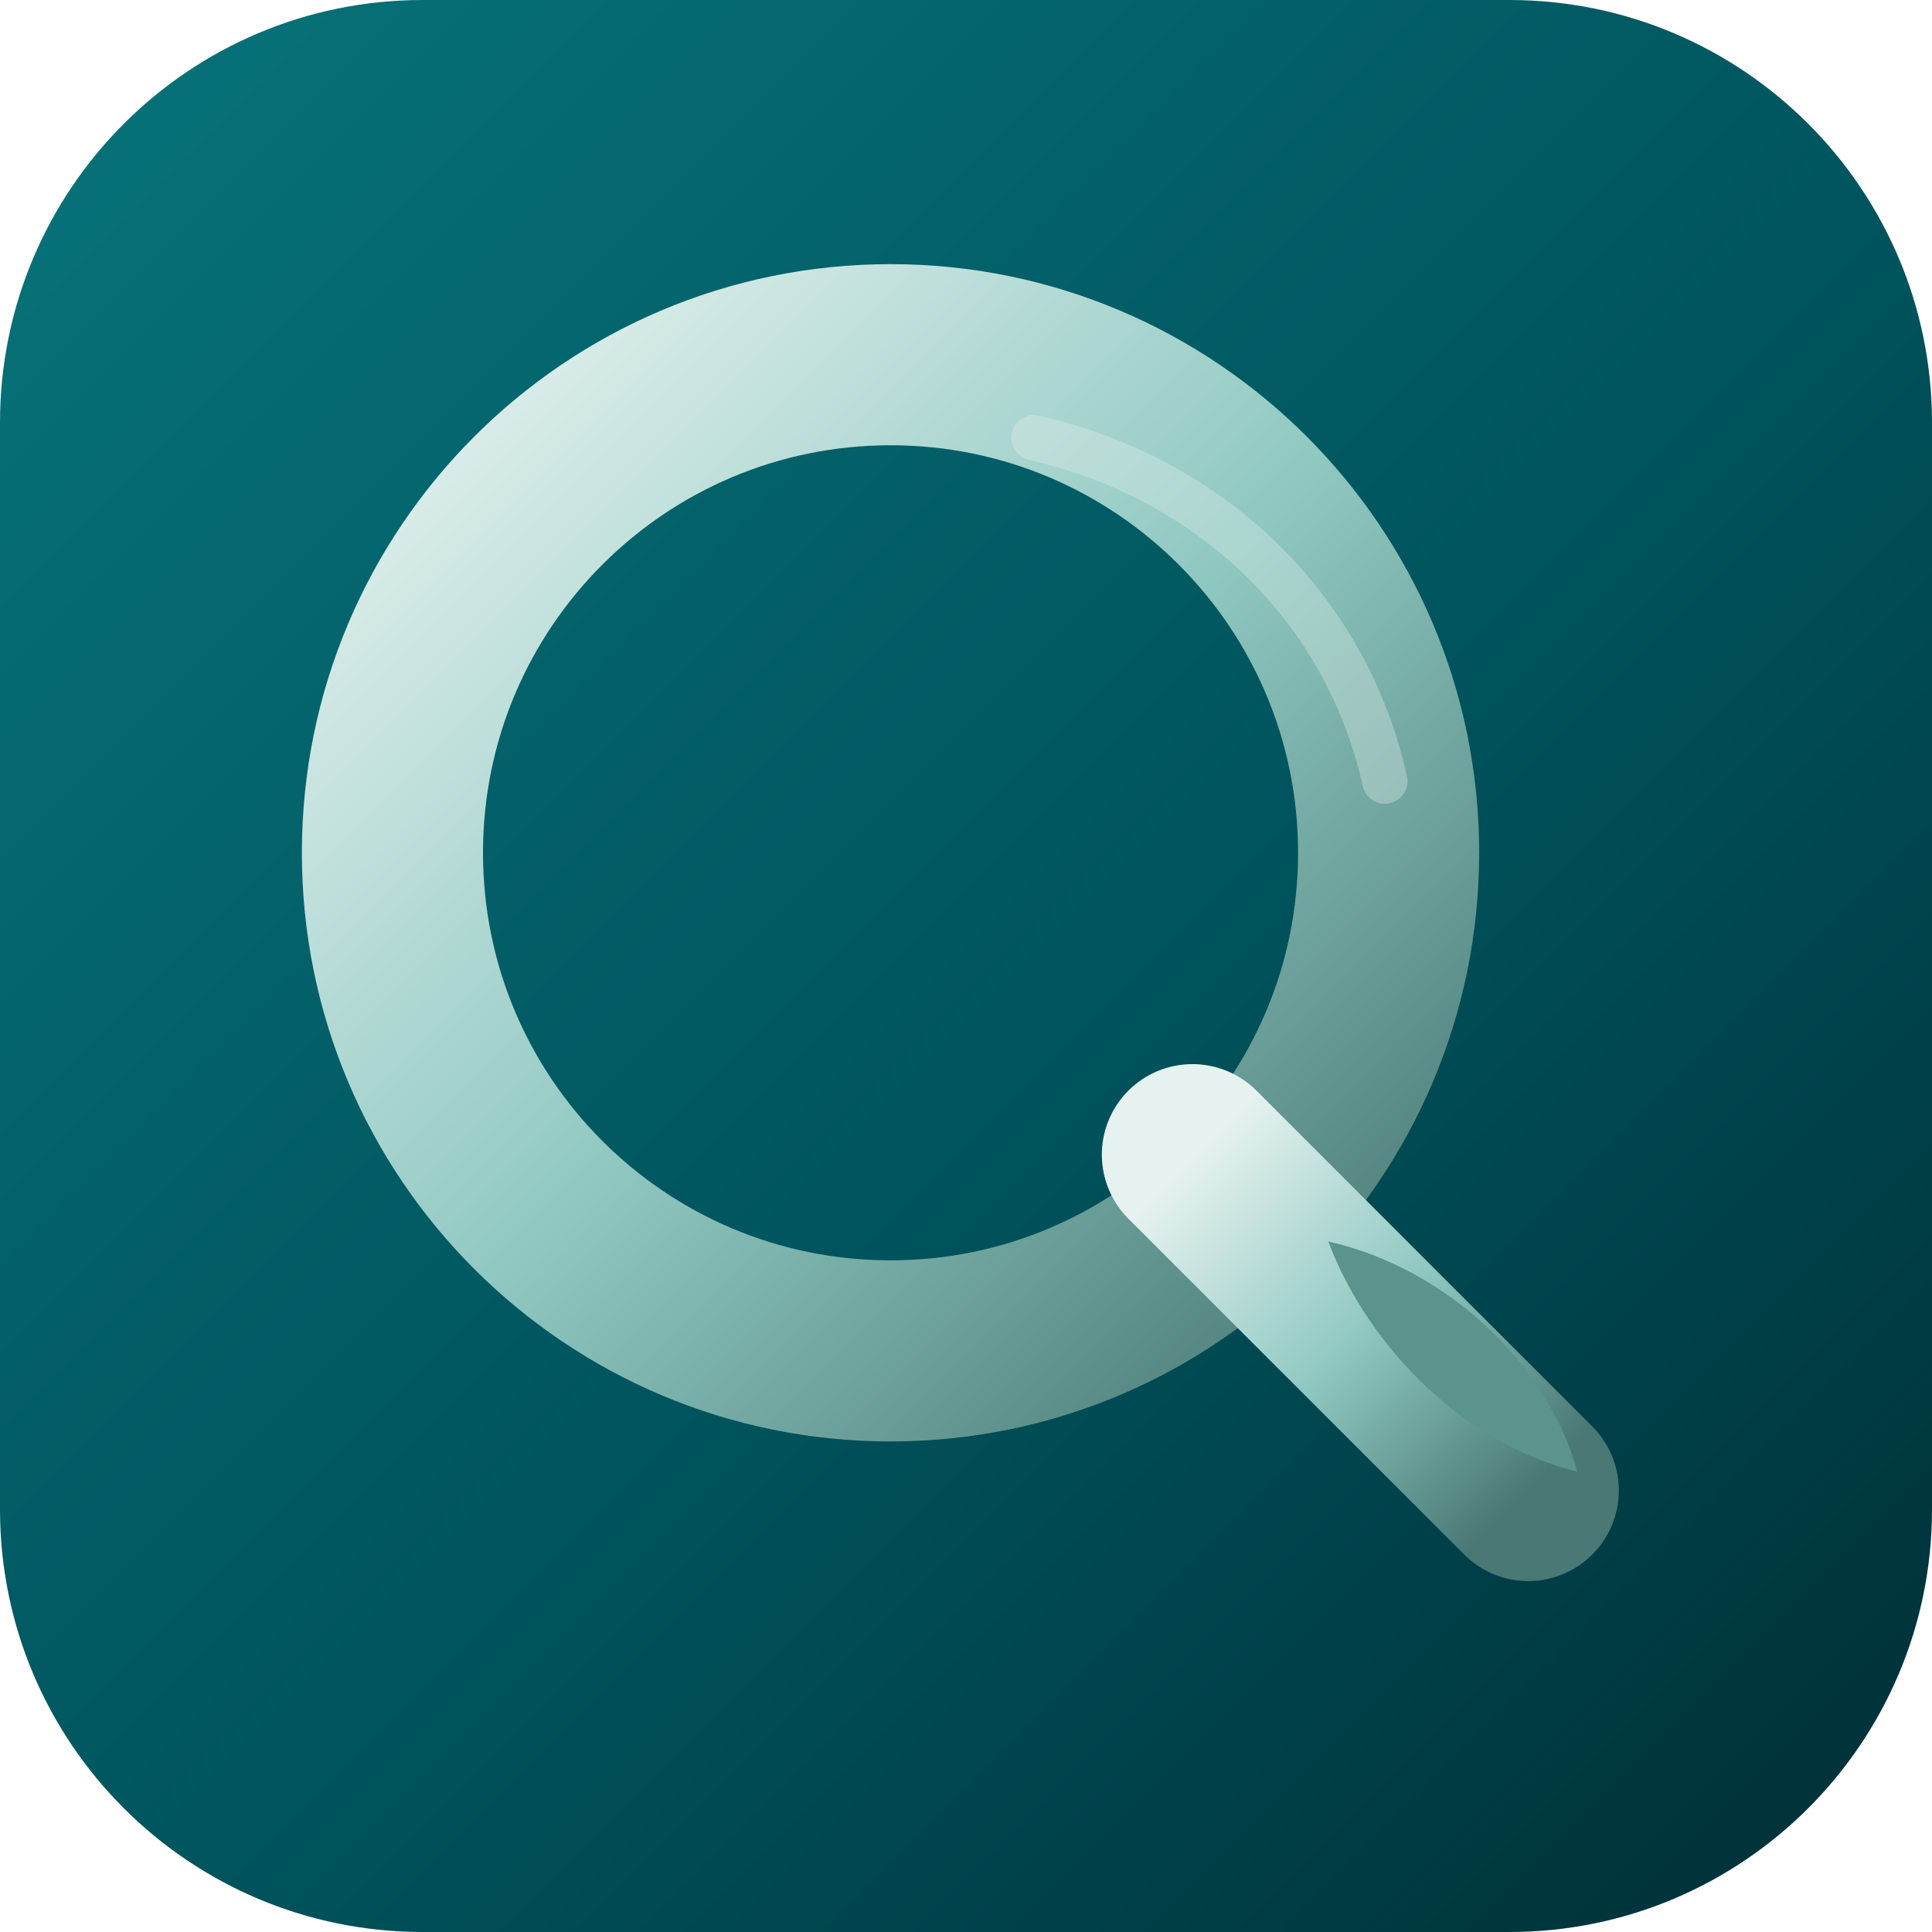
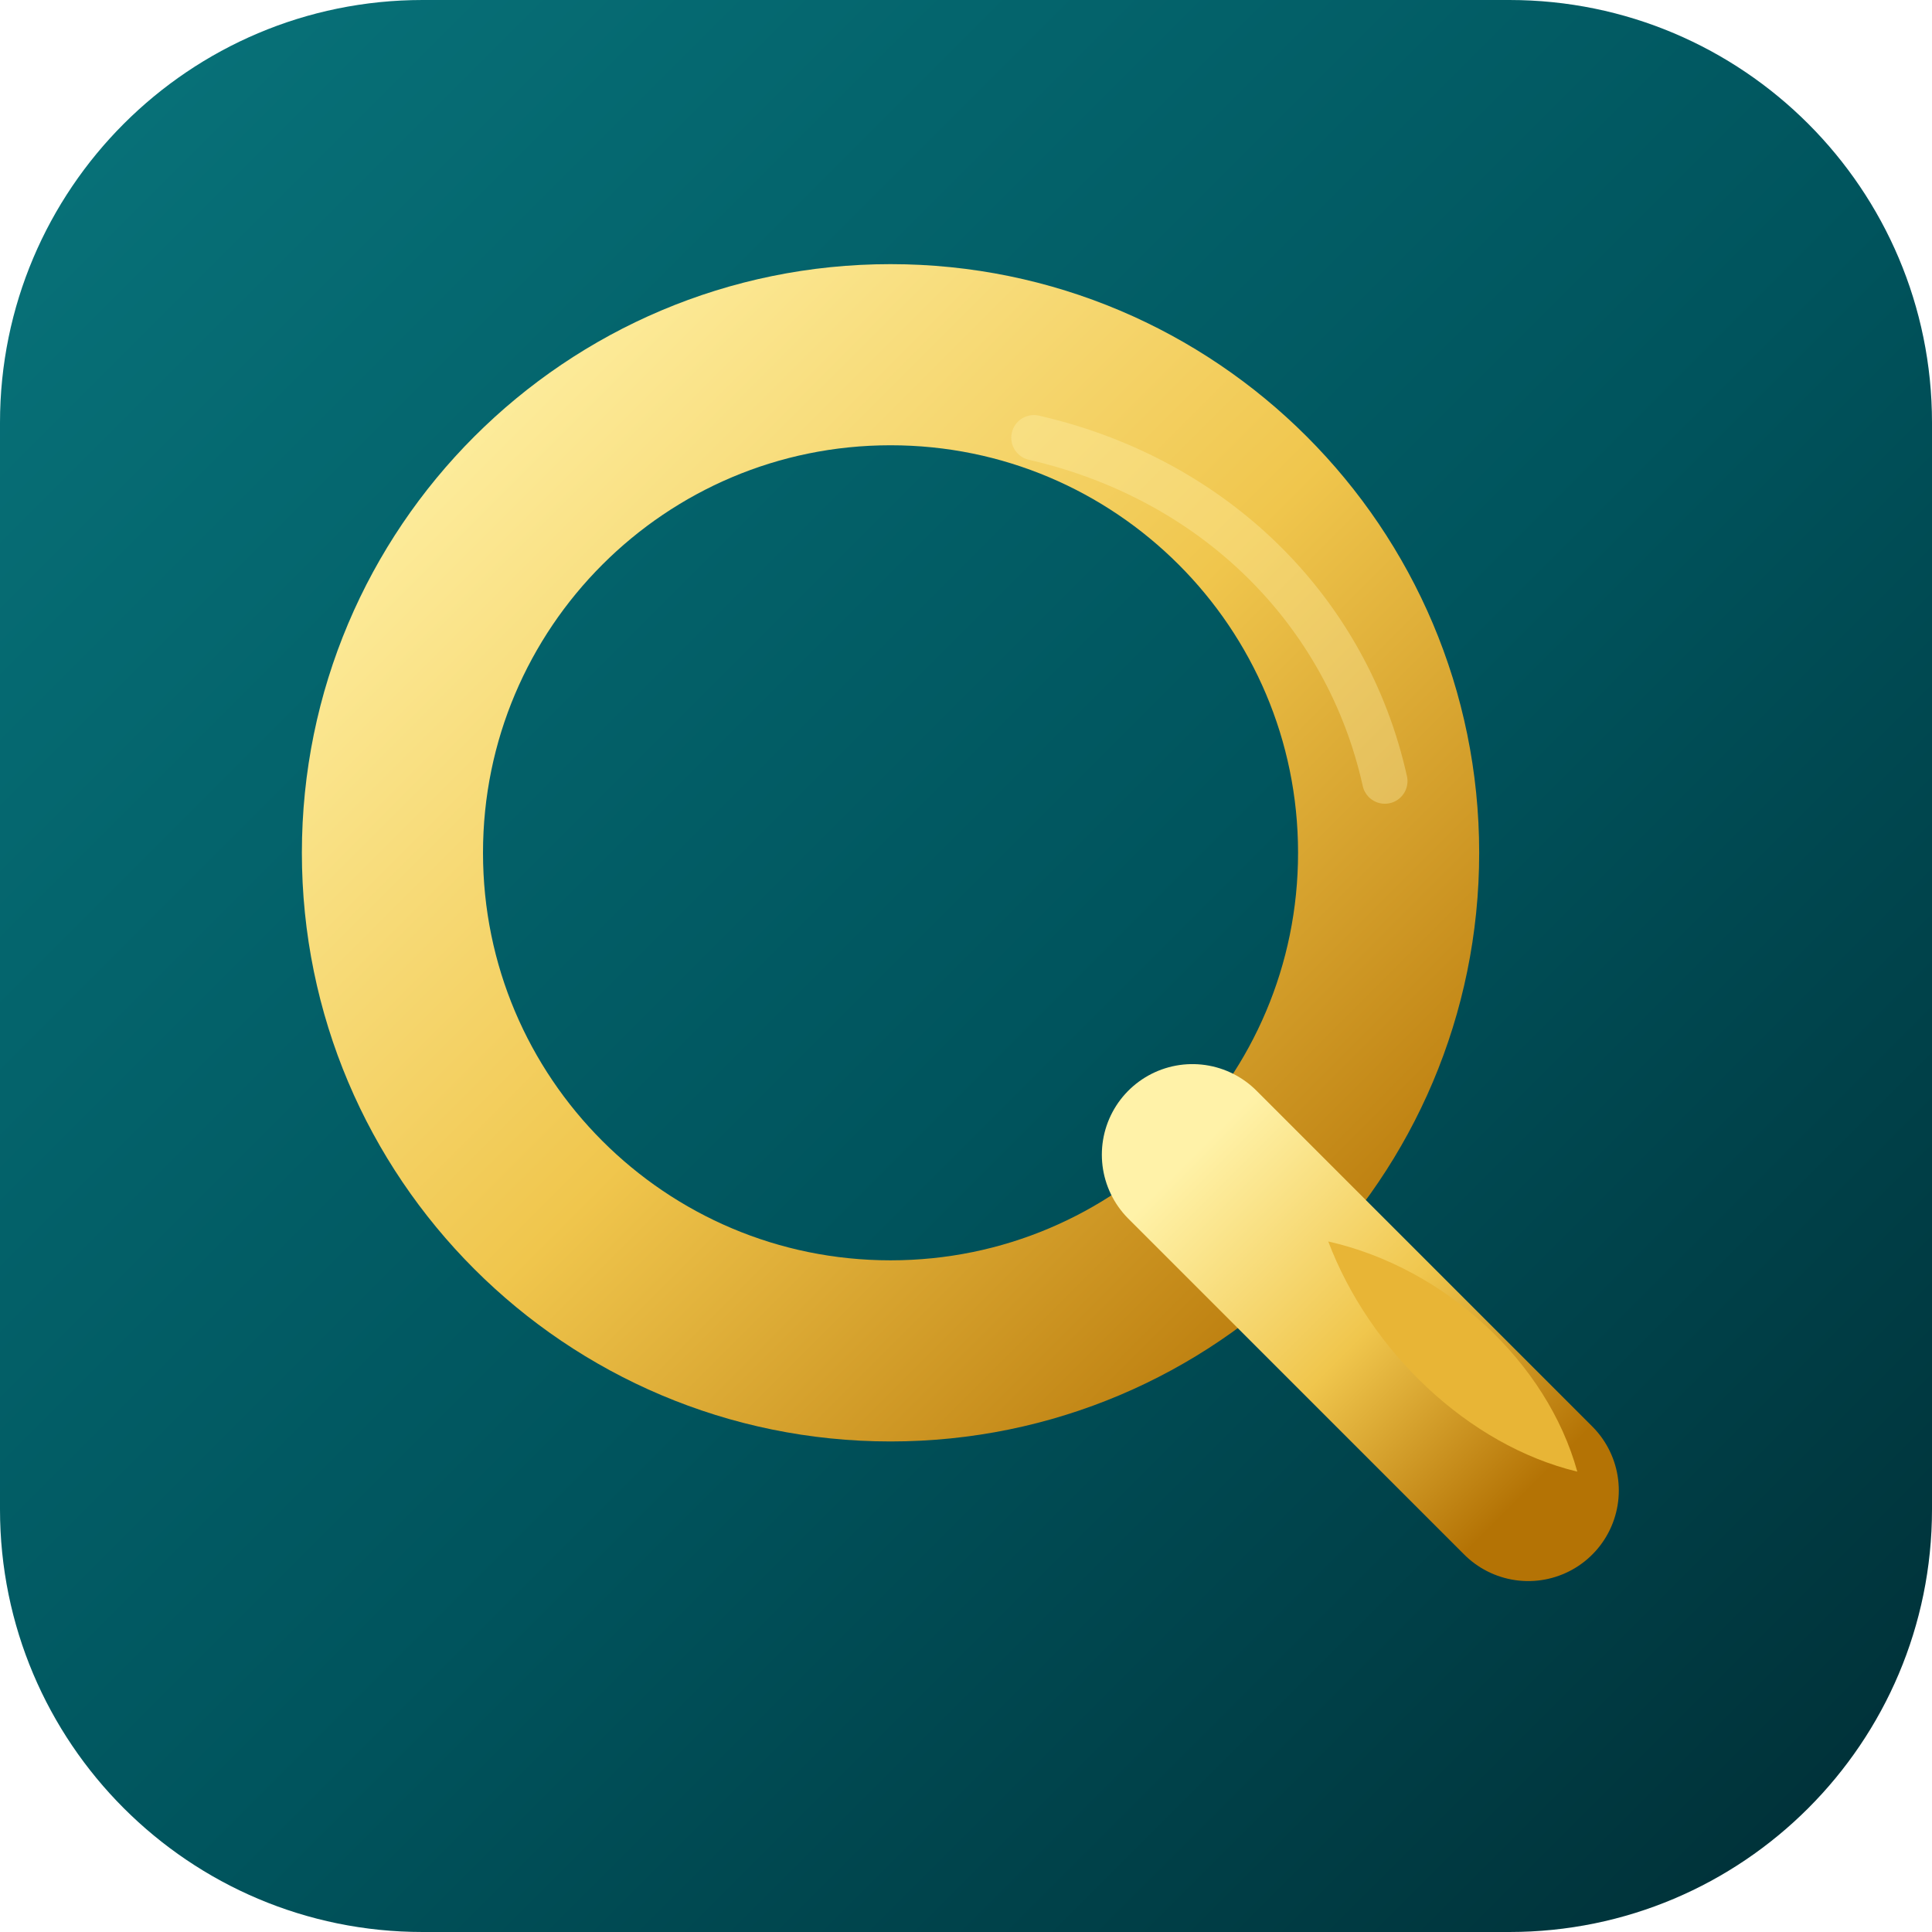
<svg xmlns="http://www.w3.org/2000/svg" width="512" height="512" viewBox="0 0 512 512" role="img" aria-label="QAZ.FUND favicon">
  <defs>
    <linearGradient id="bg" x1="0" y1="0" x2="1" y2="1">
      <stop offset="0%" stop-color="#08747B" />
      <stop offset="54%" stop-color="#00545D" />
      <stop offset="100%" stop-color="#002D34" />
    </linearGradient>
-     <linearGradient id="accent" x1="0" y1="0" x2="1" y2="1">
-       <stop offset="0%" stop-color="#E6F2F0" />
-       <stop offset="52%" stop-color="#8FC8C1" />
-       <stop offset="100%" stop-color="#4A7975" />
+     <linearGradient id="gold" x1="0" y1="0" x2="1" y2="1">
+       <stop offset="0%" stop-color="#FFF2A8" />
+       <stop offset="52%" stop-color="#F0C64D" />
+       <stop offset="100%" stop-color="#B47305" />
    </linearGradient>
  </defs>
  <rect width="512" height="512" rx="112" fill="url(#bg)" />
-   <circle cx="236" cy="226" r="132" fill="none" stroke="url(#accent)" stroke-width="48" />
-   <path d="M316 306 L405 395" fill="none" stroke="url(#accent)" stroke-width="48" stroke-linecap="round" />
-   <path d="M352 329 C383 336 410 361 418 390 C389 383 363 358 352 329 Z" fill="#5B938D" />
-   <path d="M274 116 C322 127 357 162 367 207" fill="none" stroke="#E6F2F0" stroke-opacity="0.34" stroke-width="12" stroke-linecap="round" />
+   <circle cx="236" cy="226" r="132" fill="none" stroke="url(#gold)" stroke-width="48" />
+   <path d="M316 306 L405 395" fill="none" stroke="url(#gold)" stroke-width="48" stroke-linecap="round" />
+   <path d="M352 329 C383 336 410 361 418 390 C389 383 363 358 352 329 Z" fill="#E8B536" />
+   <path d="M274 116 C322 127 357 162 367 207" fill="none" stroke="#FFF4B0" stroke-opacity="0.34" stroke-width="12" stroke-linecap="round" />
</svg>
